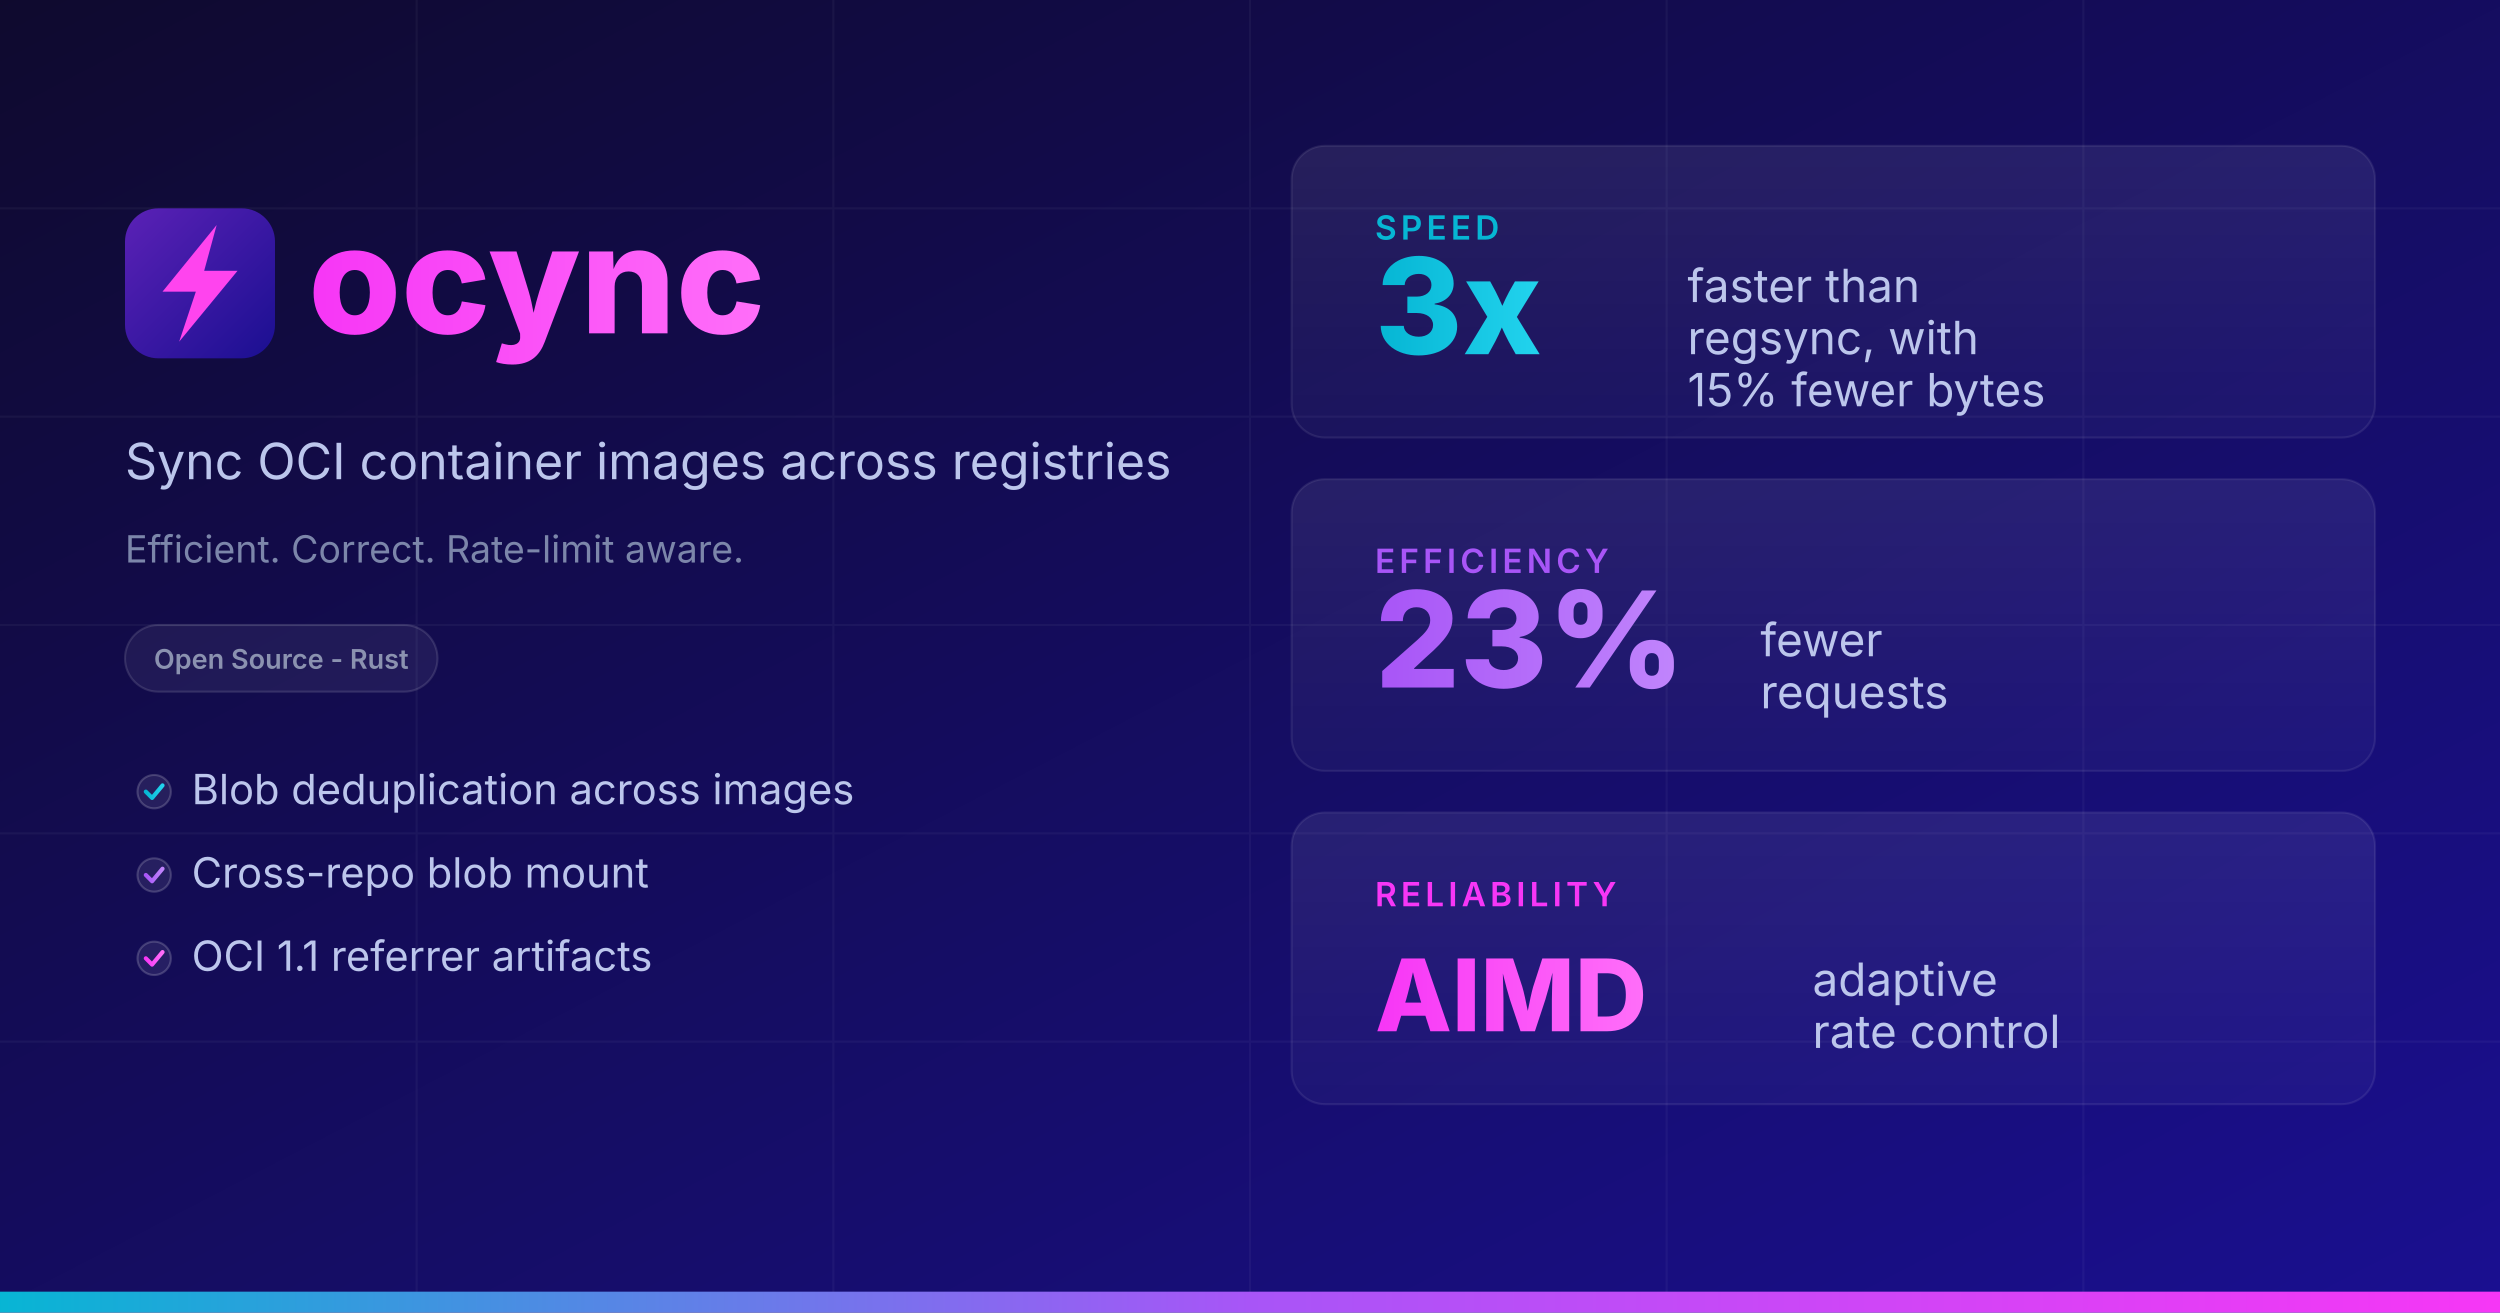
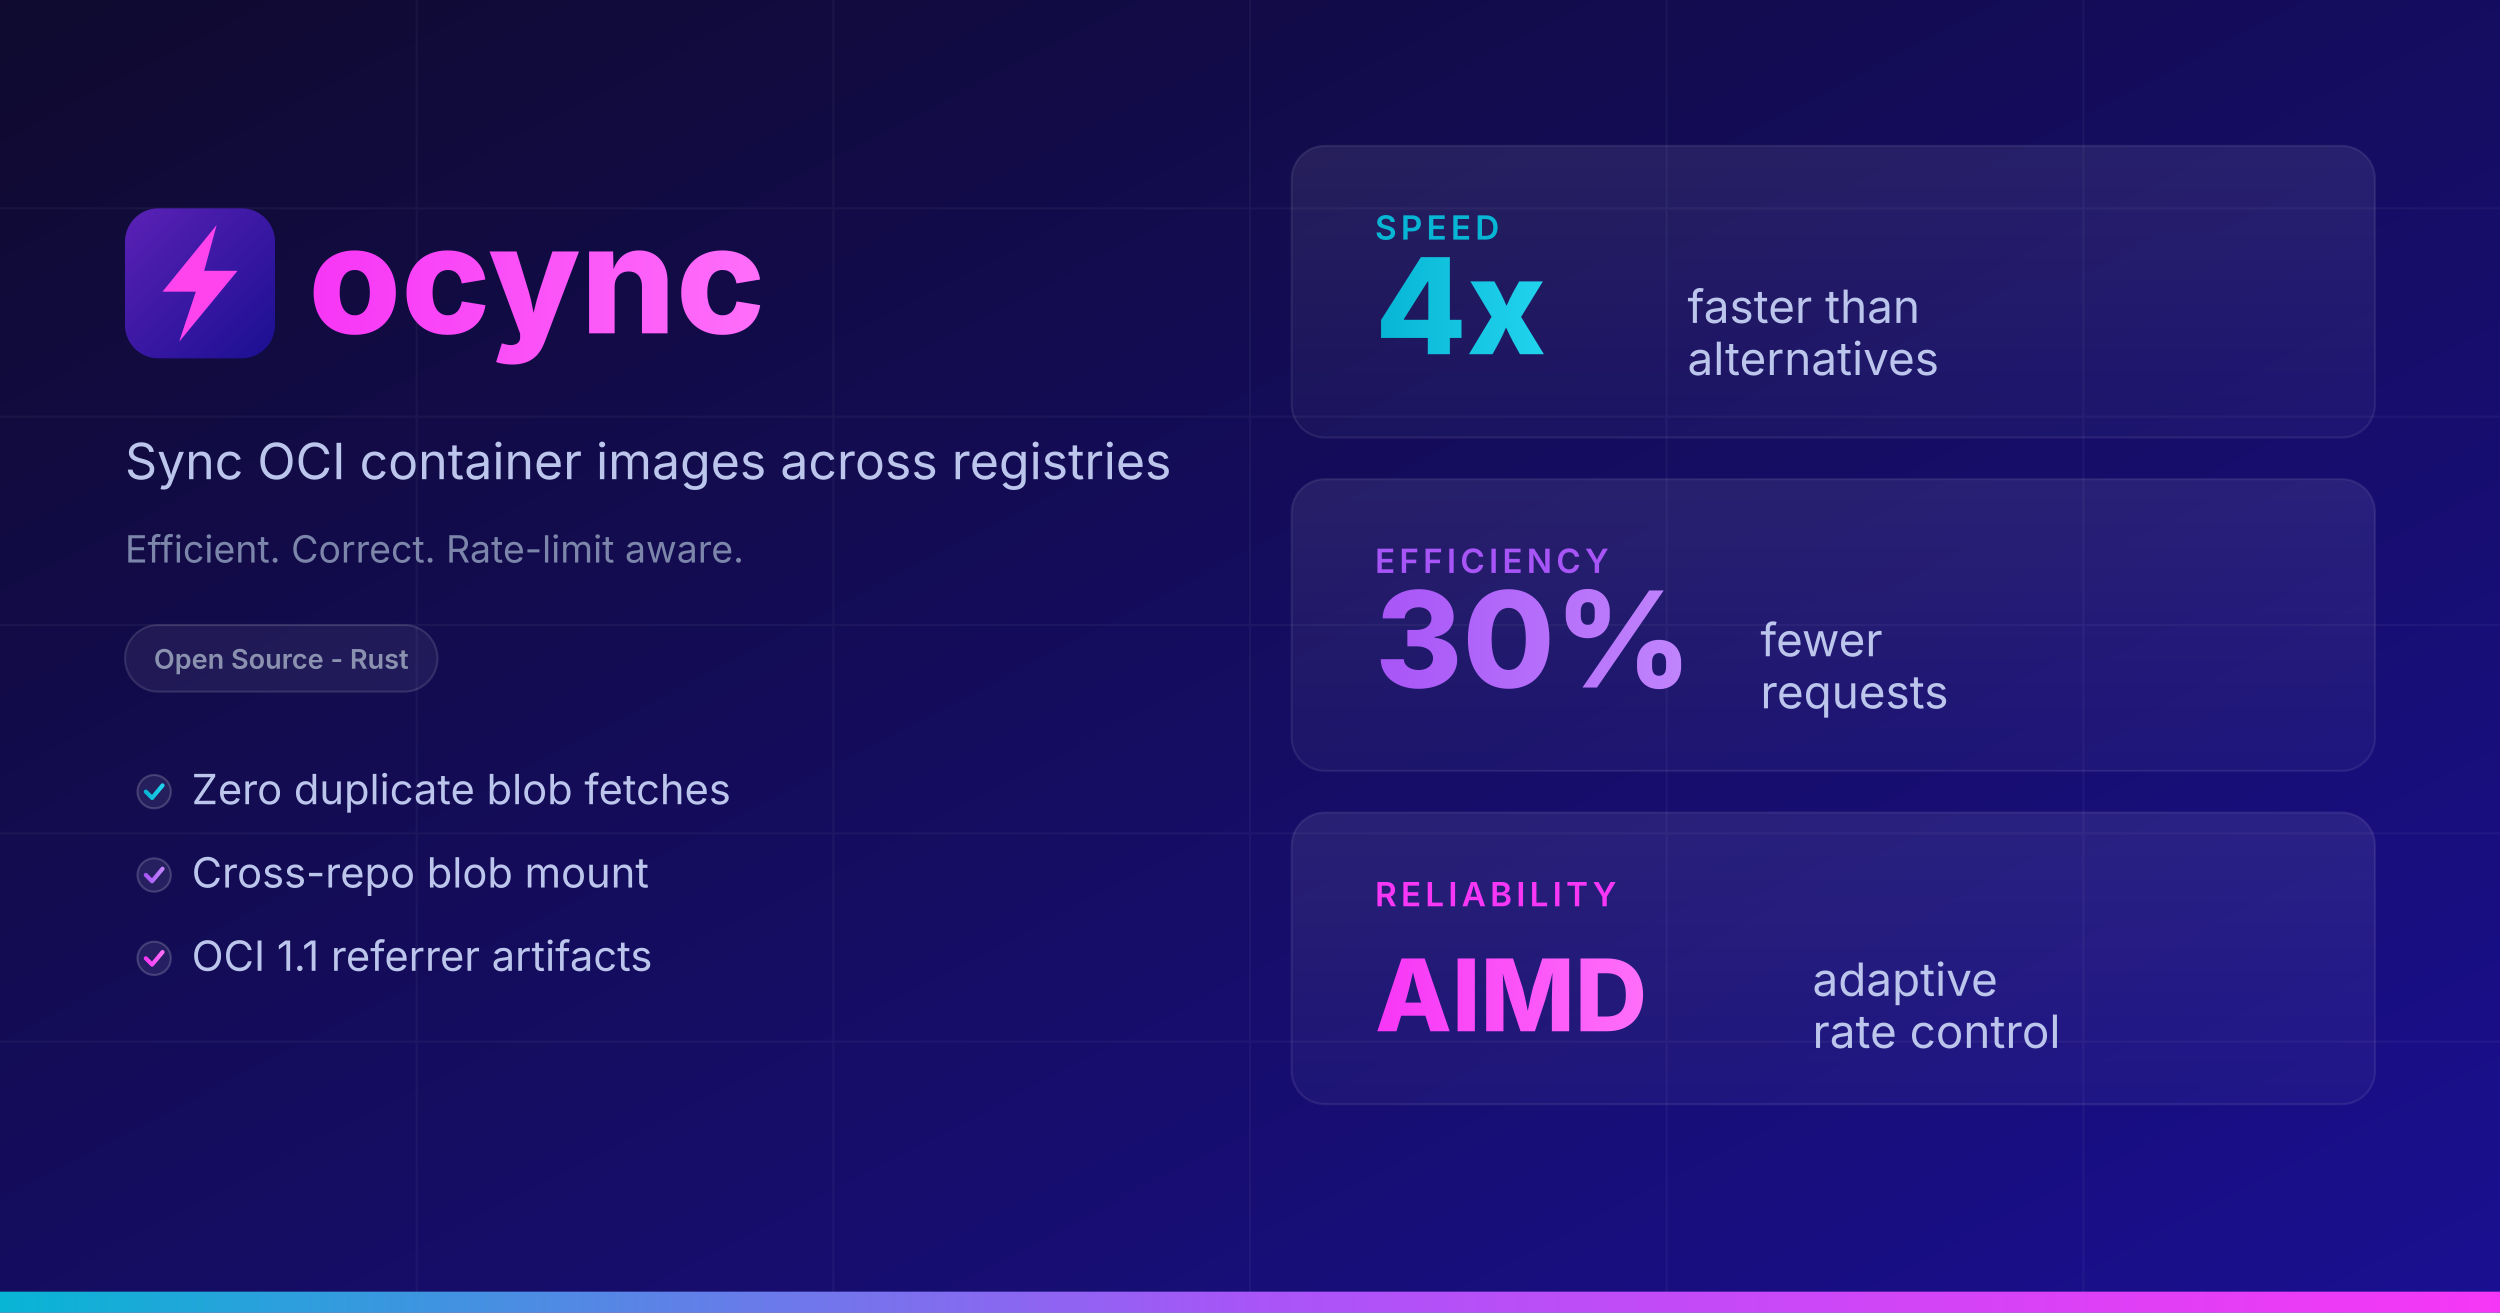
<svg xmlns="http://www.w3.org/2000/svg" width="1200" height="630">
  <defs>
    <linearGradient id="bg" x1="0" y1="0" x2="1" y2="1">
      <stop offset="0%" stop-color="#0f0a2e" />
      <stop offset="100%" stop-color="#1a0f91" />
    </linearGradient>
    <linearGradient id="logobg" x1="0" y1="0" x2="1" y2="1">
      <stop offset="0%" stop-color="#5b21b6" />
      <stop offset="100%" stop-color="#1a0f91" />
    </linearGradient>
    <linearGradient id="accent" x1="0" y1="0" x2="1" y2="0">
      <stop offset="0%" stop-color="#06b6d4" />
      <stop offset="50%" stop-color="#a855f7" />
      <stop offset="100%" stop-color="#F736F6" />
    </linearGradient>
    <linearGradient id="stat-bg" x1="0" y1="0" x2="0" y2="1">
      <stop offset="0%" stop-color="#ffffff" stop-opacity="0.08" />
      <stop offset="100%" stop-color="#ffffff" stop-opacity="0.03" />
    </linearGradient>
    <linearGradient id="pink-grad" x1="0" y1="0" x2="1" y2="0">
      <stop offset="0%" stop-color="#F736F6" />
      <stop offset="100%" stop-color="#ff6ef9" />
    </linearGradient>
    <linearGradient id="cyan-grad" x1="0" y1="0" x2="1" y2="0">
      <stop offset="0%" stop-color="#06b6d4" />
      <stop offset="100%" stop-color="#22d3ee" />
    </linearGradient>
    <linearGradient id="purple-grad" x1="0" y1="0" x2="1" y2="0">
      <stop offset="0%" stop-color="#a855f7" />
      <stop offset="100%" stop-color="#c084fc" />
    </linearGradient>
  </defs>
  <rect width="1200" height="630" fill="url(#bg)" />
  <g opacity="0.04" stroke="#ffffff" stroke-width="1">
    <line x1="0" y1="100" x2="1200" y2="100" />
    <line x1="0" y1="200" x2="1200" y2="200" />
    <line x1="0" y1="300" x2="1200" y2="300" />
    <line x1="0" y1="400" x2="1200" y2="400" />
    <line x1="0" y1="500" x2="1200" y2="500" />
    <line x1="200" y1="0" x2="200" y2="630" />
    <line x1="400" y1="0" x2="400" y2="630" />
    <line x1="600" y1="0" x2="600" y2="630" />
    <line x1="800" y1="0" x2="800" y2="630" />
    <line x1="1000" y1="0" x2="1000" y2="630" />
  </g>
  <rect x="60" y="100" width="72" height="72" rx="16" fill="url(#logobg)" />
  <path d="M104 108L78 140h16L86 164L114 130h-16L104 108z" fill="#ff44ee" />
  <text x="148" y="160" font-family="system-ui, -apple-system, 'Segoe UI', sans-serif" font-size="72" font-weight="800" fill="url(#pink-grad)">ocync</text>
  <text x="60" y="230" font-family="system-ui, -apple-system, 'Segoe UI', sans-serif" font-size="24" fill="#bcc6ec">Sync OCI container images across registries</text>
  <text x="60" y="270" font-family="system-ui, -apple-system, 'Segoe UI', sans-serif" font-size="18" fill="#7c86aa">Efficient. Correct. Rate-limit aware.</text>
  <rect x="60" y="300" width="150" height="32" rx="16" fill="#ffffff" fill-opacity="0.06" stroke="#ffffff" stroke-opacity="0.12" stroke-width="1" />
  <text x="135" y="321" text-anchor="middle" font-family="system-ui, -apple-system, 'Segoe UI', sans-serif" font-size="13" font-weight="600" fill="#8b92b0">Open Source - Rust</text>
  <circle cx="74" cy="380" r="8" fill="#ffffff" fill-opacity="0.08" stroke="#ffffff" stroke-opacity="0.18" />
  <path d="M70 380 L73 383 L78 377" stroke="url(#cyan-grad)" stroke-width="2" stroke-linecap="round" stroke-linejoin="round" fill="none" />
-   <text x="92" y="386" font-family="system-ui, -apple-system, 'Segoe UI', sans-serif" font-size="20" fill="#bcc6ec">Blob deduplication across images</text>
+   <text x="92" y="386" font-family="system-ui, -apple-system, 'Segoe UI', sans-serif" font-size="20" fill="#bcc6ec">Zero duplicate blob fetches</text>
  <circle cx="74" cy="420" r="8" fill="#ffffff" fill-opacity="0.08" stroke="#ffffff" stroke-opacity="0.18" />
  <path d="M70 420 L73 423 L78 417" stroke="url(#purple-grad)" stroke-width="2" stroke-linecap="round" stroke-linejoin="round" fill="none" />
  <text x="92" y="426" font-family="system-ui, -apple-system, 'Segoe UI', sans-serif" font-size="20" fill="#bcc6ec">Cross-repo blob mount</text>
  <circle cx="74" cy="460" r="8" fill="#ffffff" fill-opacity="0.08" stroke="#ffffff" stroke-opacity="0.18" />
  <path d="M70 460 L73 463 L78 457" stroke="url(#pink-grad)" stroke-width="2" stroke-linecap="round" stroke-linejoin="round" fill="none" />
  <text x="92" y="466" font-family="system-ui, -apple-system, 'Segoe UI', sans-serif" font-size="20" fill="#bcc6ec">OCI 1.1 referrer artifacts</text>
  <rect x="620" y="70" width="520" height="140" rx="16" fill="url(#stat-bg)" stroke="#ffffff" stroke-opacity="0.08" stroke-width="1" />
  <text x="660" y="115" font-family="system-ui, -apple-system, 'Segoe UI', sans-serif" font-size="16" font-weight="600" fill="#06b6d4" letter-spacing="2">SPEED</text>
-   <text x="660" y="170" font-family="system-ui, -apple-system, 'Segoe UI', sans-serif" font-size="64" font-weight="800" fill="url(#cyan-grad)">3x</text>
-   <text x="810" y="145" font-family="system-ui, -apple-system, 'Segoe UI', sans-serif" font-size="22" fill="#bcc6ec">faster than</text>
-   <text x="810" y="170" font-family="system-ui, -apple-system, 'Segoe UI', sans-serif" font-size="22" fill="#bcc6ec">regsync, with</text>
-   <text x="810" y="195" font-family="system-ui, -apple-system, 'Segoe UI', sans-serif" font-size="22" fill="#bcc6ec">15% fewer bytes</text>
+   <text x="660" y="170" font-family="system-ui, -apple-system, 'Segoe UI', sans-serif" font-size="64" font-weight="800" fill="url(#cyan-grad)">4x</text>
+   <text x="810" y="155" font-family="system-ui, -apple-system, 'Segoe UI', sans-serif" font-size="22" fill="#bcc6ec">faster than</text>
+   <text x="810" y="180" font-family="system-ui, -apple-system, 'Segoe UI', sans-serif" font-size="22" fill="#bcc6ec">alternatives</text>
  <rect x="620" y="230" width="520" height="140" rx="16" fill="url(#stat-bg)" stroke="#ffffff" stroke-opacity="0.08" stroke-width="1" />
  <text x="660" y="275" font-family="system-ui, -apple-system, 'Segoe UI', sans-serif" font-size="16" font-weight="600" fill="#a855f7" letter-spacing="2">EFFICIENCY</text>
-   <text x="660" y="330" font-family="system-ui, -apple-system, 'Segoe UI', sans-serif" font-size="64" font-weight="800" fill="url(#purple-grad)">23%</text>
+   <text x="660" y="330" font-family="system-ui, -apple-system, 'Segoe UI', sans-serif" font-size="64" font-weight="800" fill="url(#purple-grad)">30%</text>
  <text x="845" y="315" font-family="system-ui, -apple-system, 'Segoe UI', sans-serif" font-size="22" fill="#bcc6ec">fewer</text>
  <text x="845" y="340" font-family="system-ui, -apple-system, 'Segoe UI', sans-serif" font-size="22" fill="#bcc6ec">requests</text>
  <rect x="620" y="390" width="520" height="140" rx="16" fill="url(#stat-bg)" stroke="#ffffff" stroke-opacity="0.08" stroke-width="1" />
  <text x="660" y="435" font-family="system-ui, -apple-system, 'Segoe UI', sans-serif" font-size="16" font-weight="600" fill="#F736F6" letter-spacing="2">RELIABILITY</text>
  <text x="660" y="495" font-family="system-ui, -apple-system, 'Segoe UI', sans-serif" font-size="48" font-weight="800" fill="url(#pink-grad)">AIMD</text>
  <text x="870" y="478" font-family="system-ui, -apple-system, 'Segoe UI', sans-serif" font-size="22" fill="#bcc6ec">adaptive</text>
  <text x="870" y="503" font-family="system-ui, -apple-system, 'Segoe UI', sans-serif" font-size="22" fill="#bcc6ec">rate control</text>
  <rect x="0" y="620" width="1200" height="10" fill="url(#accent)" />
</svg>
